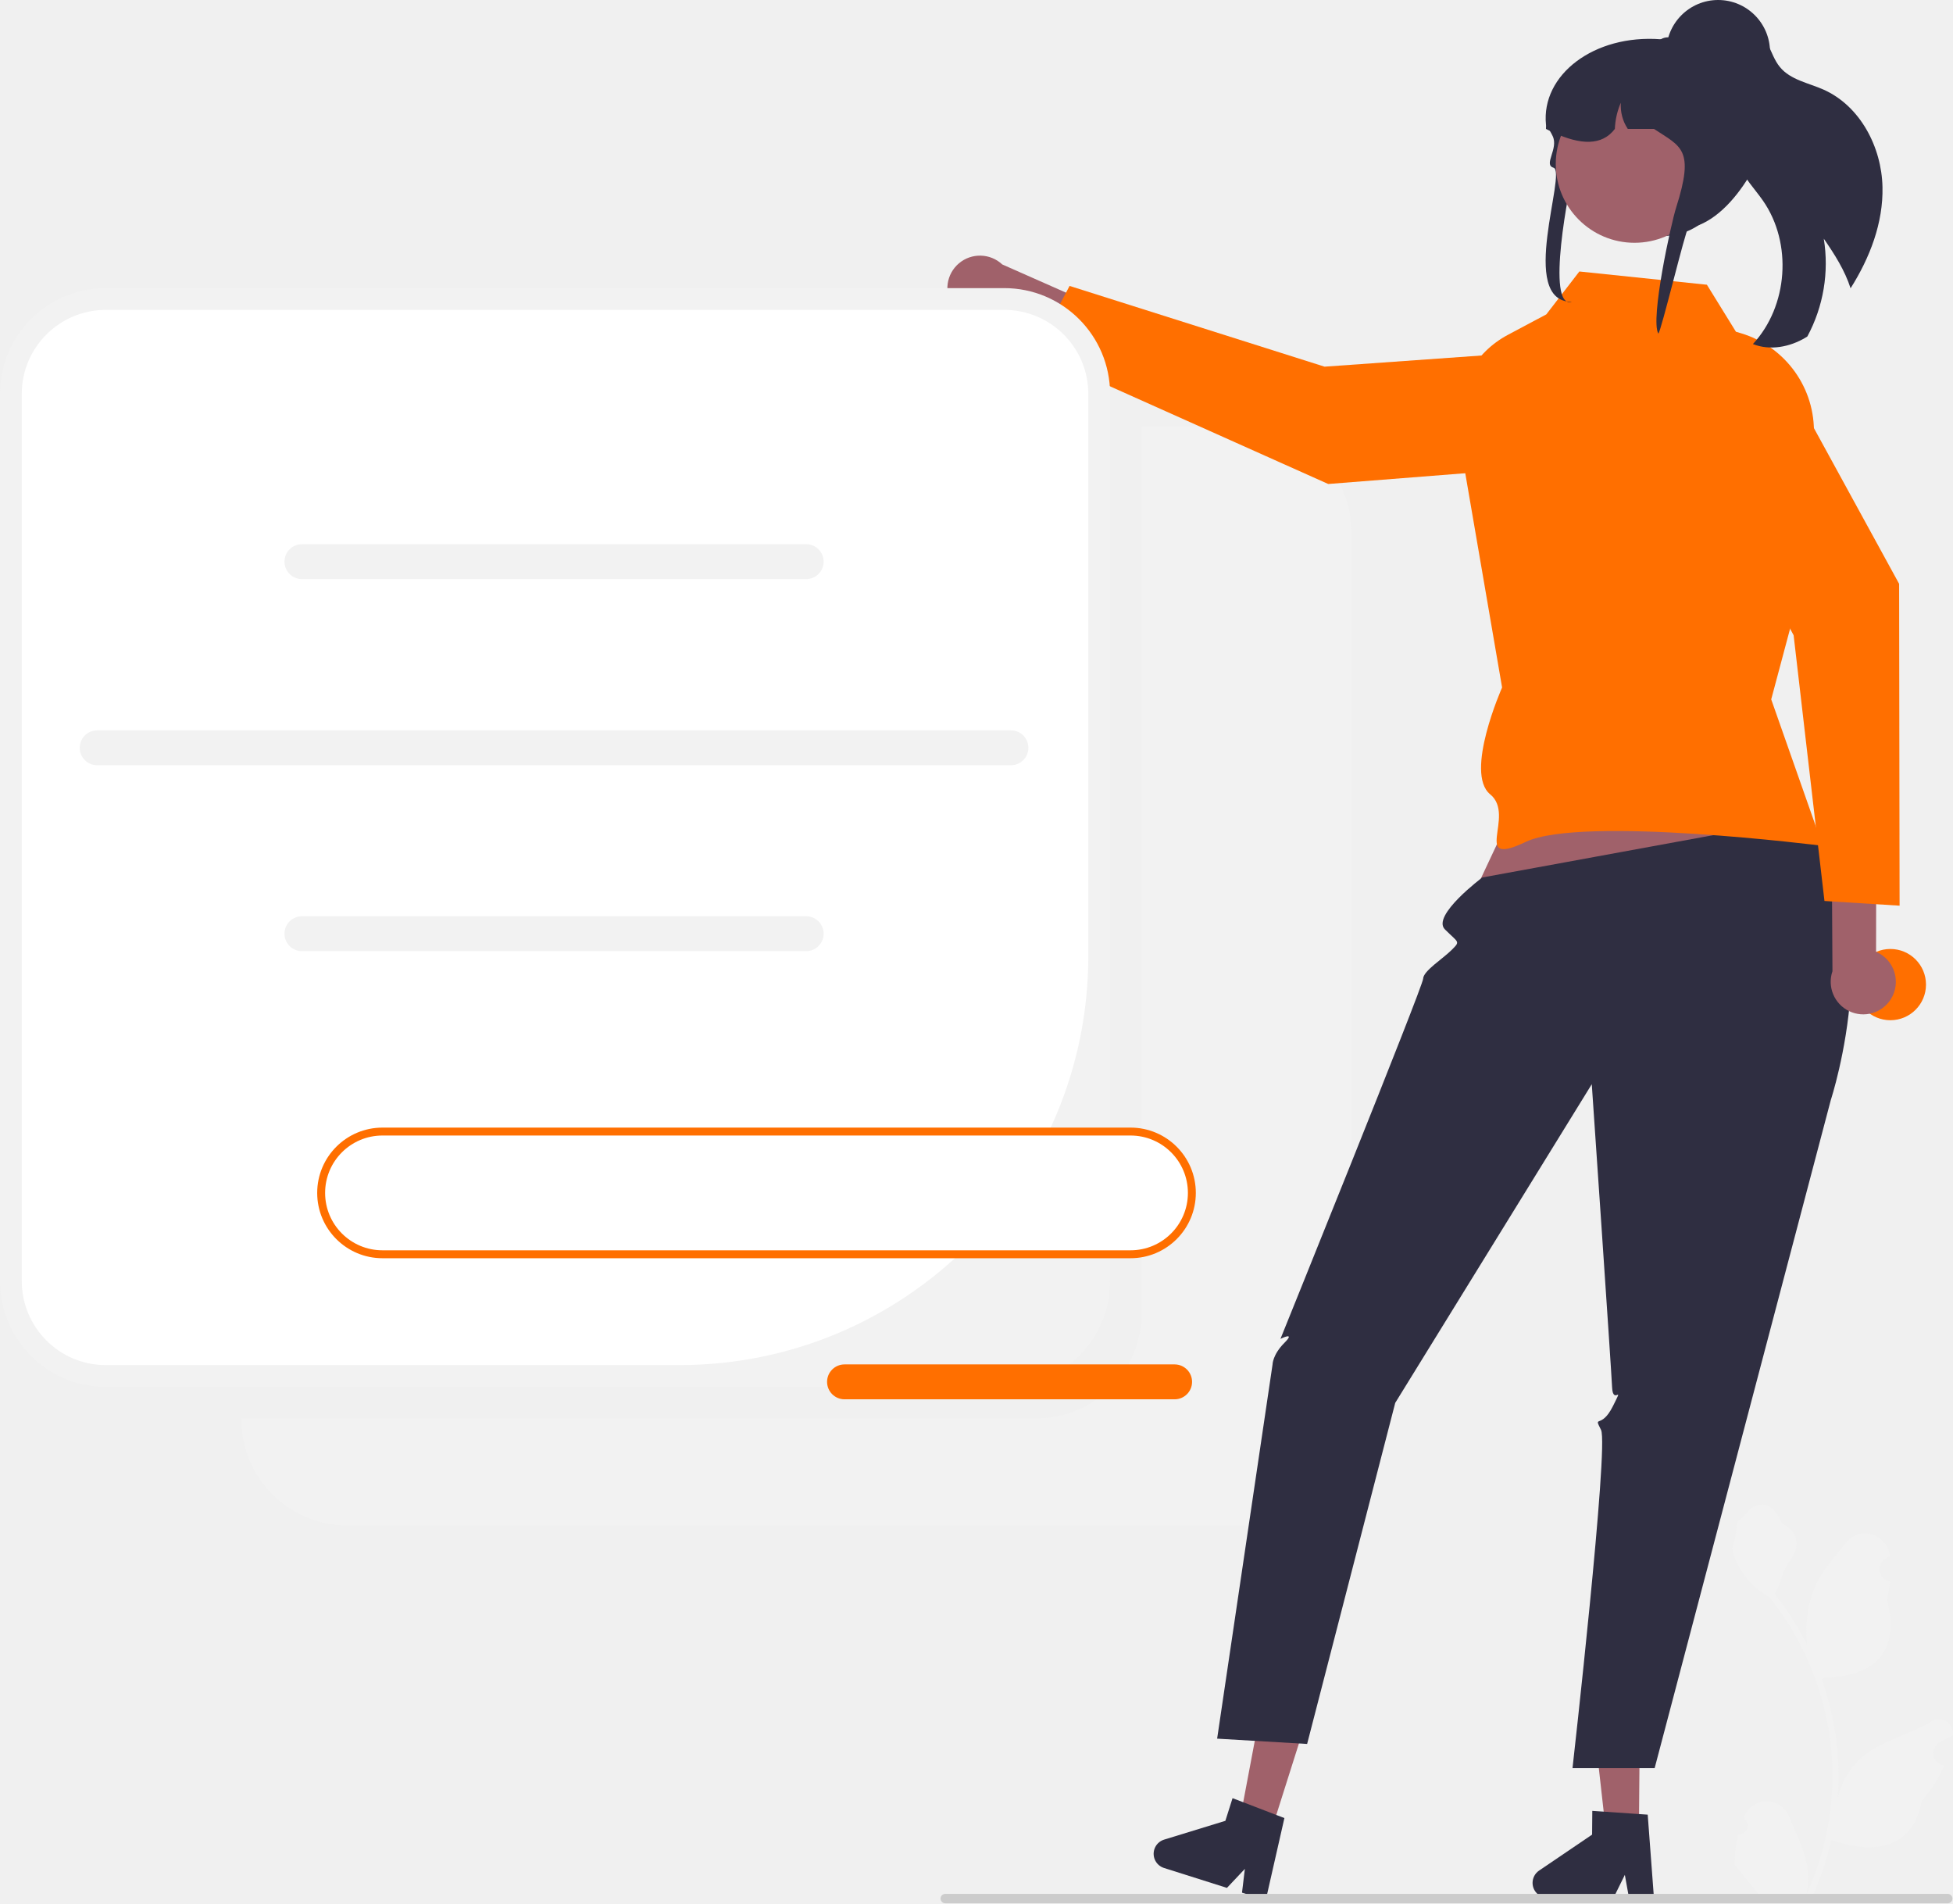
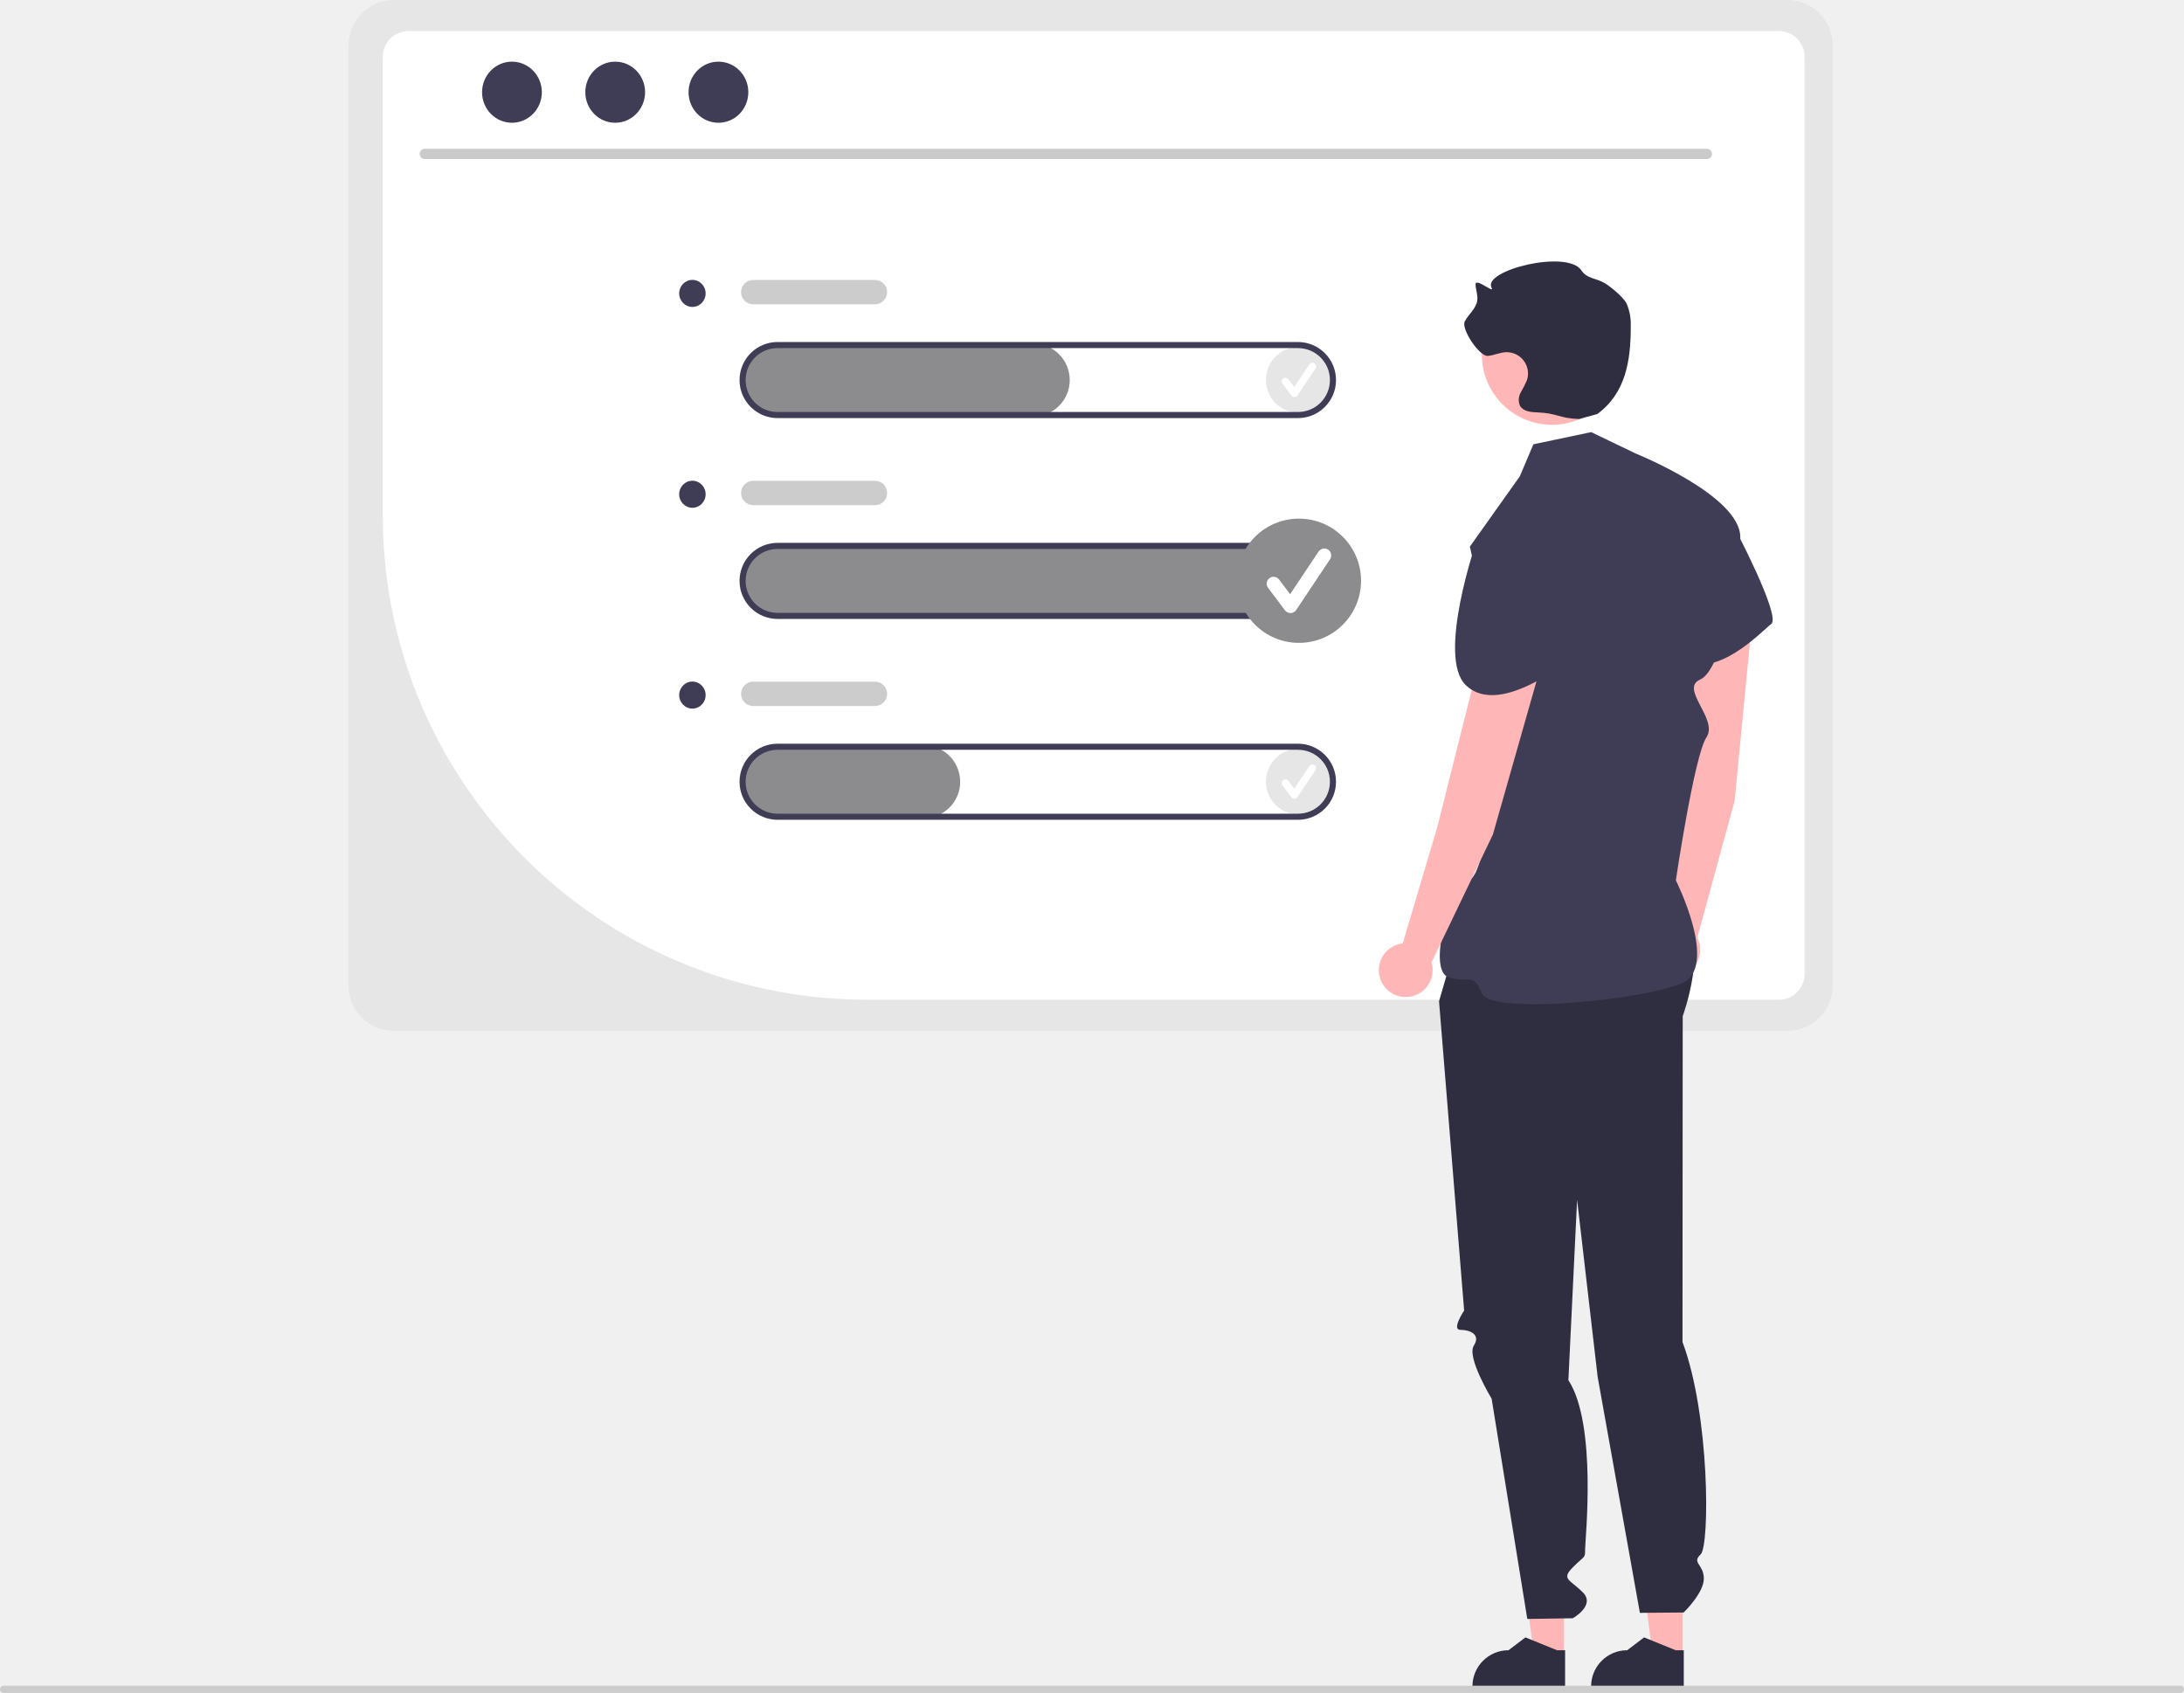
- <svg xmlns="http://www.w3.org/2000/svg" data-name="Layer 1" width="493.461" height="480.848" viewBox="0 0 493.461 480.848">
-   <path d="M668.007,317.365H641.751V541.211a26.744,26.744,0,0,1-26.744,26.744H414.269v.256a26.744,26.744,0,0,0,26.744,26.744h226.993a26.744,26.744,0,0,0,26.744-26.744V344.109A26.744,26.744,0,0,0,668.007,317.365Z" transform="translate(-353.2694 -209.5759)" fill="#f2f2f2" />
-   <path d="M792.472,673.091a2.269,2.269,0,0,0,1.645-3.933l-.155-.618q.031-.074.062-.148a6.094,6.094,0,0,1,11.241.042c1.839,4.428,4.179,8.864,4.756,13.546a18.029,18.029,0,0,1-.316,6.2,72.281,72.281,0,0,0,6.575-30.021,69.764,69.764,0,0,0-.433-7.783q-.358-3.178-.995-6.31a73.119,73.119,0,0,0-14.5-30.99,19.459,19.459,0,0,1-8.093-8.397,14.843,14.843,0,0,1-1.35-4.056c.394.052,1.486-5.949,1.188-6.317.549-.833,1.532-1.247,2.131-2.06,2.982-4.043,7.091-3.337,9.236,2.157,4.582,2.313,4.627,6.148,1.815,9.837-1.789,2.347-2.035,5.522-3.604,8.035.162.207.329.407.491.614a73.591,73.591,0,0,1,7.681,12.169,30.593,30.593,0,0,1,1.826-14.21c1.748-4.217,5.025-7.769,7.91-11.415a6.279,6.279,0,0,1,11.184,3.083q.009.081.017.161-.643.363-1.259.77a3.078,3.078,0,0,0,1.241,5.602l.063.01a30.627,30.627,0,0,1-.807,4.579c3.702,14.316-4.29,19.53-15.701,19.764-.252.129-.497.258-.749.381a75.114,75.114,0,0,1,4.043,19.028,71.243,71.243,0,0,1-.052,11.503l.019-.136a18.826,18.826,0,0,1,6.427-10.87c4.946-4.063,11.933-5.559,17.268-8.824a3.533,3.533,0,0,1,5.411,3.437l-.022.143a20.677,20.677,0,0,0-2.319,1.117q-.643.363-1.259.77a3.078,3.078,0,0,0,1.241,5.602l.063.01c.045.006.084.013.129.019a30.654,30.654,0,0,1-5.639,8.829c-2.315,12.497-12.256,13.683-22.89,10.044h-.006a75.093,75.093,0,0,1-5.044,14.726H792.923c-.065-.2-.123-.407-.181-.607a20.474,20.474,0,0,0,4.986-.297c-1.337-1.641-2.674-3.294-4.011-4.935a1.121,1.121,0,0,1-.084-.097c-.678-.84-1.363-1.673-2.041-2.512l-0-.001a29.99,29.99,0,0,1,.879-7.64Z" transform="translate(-353.2694 -209.5759)" fill="#f2f2f2" />
-   <path d="M593.994,286.915a8.246,8.246,0,0,0,12.466,1.526l37.465,16.903,7.223-9.213-44.644-19.75a8.235,8.235,0,0,0-12.509,10.535Z" transform="translate(-353.2694 -209.5759)" fill="#a0616a" />
-   <path d="M754.778,297.455l3.716,21.056a7.155,7.155,0,0,1-6.485,8.376l-63.139,4.965L614.653,298.637l8.864-16.827L687.944,302.212Z" transform="translate(-353.2694 -209.5759)" fill="#ff6f00" />
-   <rect y="72.789" width="280.481" height="277.59" rx="26.744" fill="#f2f2f2" />
-   <path d="M380.014,287.865a21.244,21.244,0,0,0-21.244,21.244V533.211a21.244,21.244,0,0,0,21.244,21.244H524.886A103.364,103.364,0,0,0,628.25,451.091V309.109a21.244,21.244,0,0,0-21.244-21.244Z" transform="translate(-353.2694 -209.5759)" fill="#fff" />
-   <path d="M556.965,355.876H429.559a4.408,4.408,0,1,1,0-8.816H556.965a4.408,4.408,0,0,1,0,8.816Z" transform="translate(-353.2694 -209.5759)" fill="#f2f2f2" />
-   <path d="M556.965,449.876H429.559a4.408,4.408,0,1,1,0-8.816H556.965a4.408,4.408,0,0,1,0,8.816Z" transform="translate(-353.2694 -209.5759)" fill="#f2f2f2" />
-   <path d="M608.702,402.907H377.822a4.408,4.408,0,1,1,0-8.816H608.702a4.408,4.408,0,0,1,0,8.816Z" transform="translate(-353.2694 -209.5759)" fill="#f2f2f2" />
-   <polygon points="393.531 180.687 370.531 229.687 459.008 220.726 440.539 173.687 393.531 180.687" fill="#a0616a" />
-   <polygon points="414.101 462.32 405.712 462.249 401.999 429.138 414.379 429.243 414.101 462.32" fill="#a0616a" />
-   <path d="M740.5,685.235a3.755,3.755,0,0,0,3.718,3.783l16.679.139,2.92-5.918,1.072,5.949,6.293.057-1.589-21.217-2.189-.146-8.931-.616-2.881-.193-.051,6.003-13.398,9.087A3.749,3.749,0,0,0,740.5,685.235Z" transform="translate(-353.2694 -209.5759)" fill="#2f2e41" />
-   <polygon points="321.266 462.358 313.268 459.825 319.447 427.085 331.251 430.822 321.266 462.358" fill="#a0616a" />
-   <path d="M644.932,676.789a3.755,3.755,0,0,0,2.443,4.709l15.902,5.033,4.53-4.799-.723,6.001,5.999,1.904L677.797,668.89l-2.05-.783-8.356-3.212-2.697-1.031-1.812,5.723-15.477,4.75A3.749,3.749,0,0,0,644.932,676.789Z" transform="translate(-353.2694 -209.5759)" fill="#2f2e41" />
-   <path d="M808.248,416.522,727.801,431.263s-12.903,9.652-9.452,13.109,3.987,2.921,1.719,5.189-7.171,5.299-7.219,7.283-36.048,90.984-36.048,90.984,4-2,1,1-3,5.479-3,5.479l-14,94.521,22.737,1.339,22.263-86.173,49.659-80.504s4.927,71.789,5.134,76.564,3.207-1.225.207,4.775-5,2-3,6-7.205,85.435-7.205,85.435h20.753L815.859,487.472S831.695,439.216,808.248,416.522Z" transform="translate(-353.2694 -209.5759)" fill="#2f2e41" />
-   <path d="M784.549,281.51l-32.225-3.348-8.349,10.839-9.726,5.18a24.275,24.275,0,0,0-12.815,22.962l11.366,66.119s-9.601,21.619-3,27-5.104,18.707,9,12,75,1,75,1l-13-37,9.711-36.358,1.069-30.485a25.826,25.826,0,0,0-18.339-25.627l-1.358-.41Z" transform="translate(-353.2694 -209.5759)" fill="#ff6f00" />
-   <path d="M828.913,256.806c.211,9.083-3.183,17.878-8.06,25.603-1.449-4.51-4.054-8.614-6.77-12.527a38.995,38.995,0,0,1-4.15,24.696,5.224,5.224,0,0,1-.444.285c-3.975,2.391-9.014,3.359-13.314,1.633,8.884-9.577,10.015-25.444,2.566-36.186-2.109-3.048-4.836-5.744-6.142-9.212-2.062-5.535-.08-11.628,1.171-17.398,1.169-5.37,1.374-11.761-2.229-15.697a3.786,3.786,0,0,1,3.47-1.598c2.221.314,3.838,2.245,4.868,4.233,1.03,1.989,1.709,4.193,3.144,5.91,2.658,3.215,7.184,3.975,10.999,5.669C823.26,236.332,828.692,246.699,828.913,256.806Z" transform="translate(-353.2694 -209.5759)" fill="#2f2e41" />
-   <path d="M590.92,689.234a1.186,1.186,0,0,0,1.19,1.19h253.29a1.19,1.19,0,0,0,0-2.38h-253.29A1.187,1.187,0,0,0,590.92,689.234Z" transform="translate(-353.2694 -209.5759)" fill="#ccc" />
-   <circle cx="477.638" cy="248.748" r="9" fill="#ff6f00" />
-   <path d="M751.156,251.613c.528-1.848-3.111,9.446-1.355,9.65,7.997.917,18.974,5.693,24.543,7.921.251-.029.502-.058.745-.095.598-.066,1.18-.16,1.756-.269C789.814,266.366,794.801,246.445,794.801,246.263c0-.896-2.149-25.493-5.535-25.857a24.957,24.957,0,0,0-2.678-.146h-8.402a39.048,39.048,0,0,0-5.274-.765H772.896c-16.915-1.289-30.253,9.021-29.006,21.567.007.015.022.029.029.044.362.539.679,1.048.959,1.536.273.459.502.896.701,1.311,1.542,3.204-2.421,7.235.207,7.987,3.495,1.001-9.192,33.894,4.642,33.894C743.698,287.747,749.699,256.71,751.156,251.613Z" transform="translate(-353.2694 -209.5759)" fill="#2f2e41" />
-   <circle cx="412.986" cy="41.443" r="19.894" fill="#a0616a" />
-   <path d="M743.89,242.147c.332.175.657.335.989.495.347.167.693.335,1.04.488,6.661,3.022,12.083,3.357,15.374-.983a18.392,18.392,0,0,1,1.512-6.626,10.65,10.65,0,0,0,1.756,6.626h6.624c6.824,4.529,10.328,5.002,5.592,19.87-1.321,4.143-6.571,28.251-4.505,31.826.598-.066,6.955-26.471,7.53-26.58,12.969-2.454,21.209-23.82,20.154-25.028a22.275,22.275,0,0,0-2.309-9.91,22.793,22.793,0,0,0-8.661-9.422,40.166,40.166,0,0,0-6.92-2.599c-.059-.015-.111-.029-.17-.044-.73-.197-1.475-.379-2.22-.532a40.842,40.842,0,0,0-4.662-.706c-.111-.007-.221-.015-.325-.015a3.513,3.513,0,0,0-1.778.488c-.007,0-.007.007-.015.007a3.347,3.347,0,0,0-.989.881,3.386,3.386,0,0,0-.723,2.104H763.808q-.409,0-.819.022a19.78,19.78,0,0,0-19.069,18.596C743.897,241.456,743.89,241.798,743.89,242.147Z" transform="translate(-353.2694 -209.5759)" fill="#2f2e41" />
-   <circle cx="434.117" cy="13.106" r="13.106" fill="#2f2e41" />
-   <path d="M831.009,462.035a8.246,8.246,0,0,0-3.717-11.996l.065-41.101-11.364-2.813.28,48.817a8.235,8.235,0,0,0,14.736,7.093Z" transform="translate(-353.2694 -209.5759)" fill="#a0616a" />
-   <path d="M774.733,311.053l17.684-12.018a7.155,7.155,0,0,1,10.298,2.483l30.404,55.559.116,81.31-18.982-1.19-7.792-67.129Z" transform="translate(-353.2694 -209.5759)" fill="#ff6f00" />
-   <path d="M638.915,495.453h-189a15.5,15.5,0,0,0,0,31h189a15.5,15.5,0,1,0,0-31Z" transform="translate(-353.2694 -209.5759)" fill="#fff" />
-   <path d="M638.915,527.453h-189a16.5,16.5,0,0,1,0-33h189a16.5,16.5,0,1,1,0,33Zm-189-31a14.5,14.5,0,0,0,0,29h189a14.5,14.5,0,1,0,0-29Z" transform="translate(-353.2694 -209.5759)" fill="#ff6f00" />
-   <path d="M650.06,563.096H566.653a4.408,4.408,0,1,1,0-8.816h83.406a4.408,4.408,0,0,1,0,8.816Z" transform="translate(-353.2694 -209.5759)" fill="#ff6f00" />
+ <svg xmlns="http://www.w3.org/2000/svg" data-name="Layer 1" width="717.67" height="556.322" viewBox="0 0 717.67 556.322">
+   <path d="M338.564,710.879l7.71-12.39,1.54,7.08c.27,1.24.54,2.5.79,3.75,2.19-1.87,4.52-3.6,6.8-5.26q10.5-7.62,20.99-15.26l-2.19,12.7c-1.35,7.82-2.76,15.8-6.1,22.95-.37.81-.77,1.61-1.2,2.39h-32.54a10.486,10.486,0,0,1-.54-2.24.773.773,0,0,1-.01-.15C333.304,719.599,335.984,715.029,338.564,710.879Z" transform="translate(-241.165 -171.839)" fill="#f0f0f0" />
+   <path d="M828.559,171.839H370.562a14.868,14.868,0,0,0-14.844,14.844V495.741A14.858,14.858,0,0,0,370.562,510.585H828.559a14.858,14.858,0,0,0,14.844-14.844V186.683A14.868,14.868,0,0,0,828.559,171.839Z" transform="translate(-241.165 -171.839)" fill="#e6e6e6" />
+   <path d="M825.737,500.353H525.641A159.157,159.157,0,0,1,366.95,341.661v-151.146a8.456,8.456,0,0,1,8.438-8.455H825.737a8.456,8.456,0,0,1,8.438,8.455V491.914A8.448,8.448,0,0,1,825.737,500.353Z" transform="translate(-241.165 -171.839)" fill="#fff" />
+   <path d="M802.098,224.086H380.709a1.676,1.676,0,0,1,0-3.351H802.098a1.676,1.676,0,0,1,0,3.351Z" transform="translate(-241.165 -171.839)" fill="#cacaca" />
+   <ellipse cx="168.229" cy="30.3" rx="9.821" ry="10.04" fill="#3f3d56" />
+   <ellipse cx="202.155" cy="30.3" rx="9.821" ry="10.04" fill="#3f3d56" />
+   <ellipse cx="236.081" cy="30.3" rx="9.821" ry="10.04" fill="#3f3d56" />
+   <path d="M667.681,374.729H497.033a12.211,12.211,0,0,1-12.324-11.181,12.007,12.007,0,0,1,11.167-12.792q.402-.027.806-.028h171a12,12,0,0,1,0,24Z" transform="translate(-241.165 -171.839)" fill="#8c8c8e" />
+   <circle cx="426.832" cy="124.841" r="10.841" fill="#e6e6e6" />
+   <path d="M666.518,302.323a1.206,1.206,0,0,1-.965-.482l-2.958-3.944a1.206,1.206,0,1,1,1.93-1.447l1.935,2.58,4.97-7.455a1.206,1.206,0,0,1,2.012,1.331l-.005.007-5.915,8.873a1.207,1.207,0,0,1-.97.537Z" transform="translate(-241.165 -171.839)" fill="#fff" />
+   <circle cx="426.832" cy="256.841" r="10.841" fill="#e6e6e6" />
+   <path d="M666.518,434.323a1.206,1.206,0,0,1-.965-.482l-2.958-3.944a1.206,1.206,0,1,1,1.93-1.447l1.935,2.58,4.97-7.455a1.206,1.206,0,0,1,2.012,1.331l-.005.007-5.915,8.873a1.207,1.207,0,0,1-.97.537Z" transform="translate(-241.165 -171.839)" fill="#fff" />
+   <path d="M580.681,308.729H497.033a12.211,12.211,0,0,1-12.324-11.181,12.007,12.007,0,0,1,11.167-12.792q.402-.027.806-.028h84a12,12,0,0,1,0,24Z" transform="translate(-241.165 -171.839)" fill="#8c8c8e" />
+   <path d="M667.681,309.229h-171a12.5,12.5,0,0,1,0-25h171a12.5,12.5,0,0,1,0,25Zm-171-23a10.5,10.5,0,0,0,0,21h171a10.5,10.5,0,0,0,0-21Z" transform="translate(-241.165 -171.839)" fill="#3f3d56" />
+   <path d="M667.681,375.229h-171a12.5,12.5,0,0,1,0-25h171a12.5,12.5,0,0,1,0,25Zm-171-23a10.5,10.5,0,0,0,0,21h171a10.5,10.5,0,0,0,0-21Z" transform="translate(-241.165 -171.839)" fill="#3f3d56" />
+   <path d="M544.681,440.729H497.033a12.211,12.211,0,0,1-12.324-11.181,12.007,12.007,0,0,1,11.167-12.792q.402-.027.806-.028h48a12,12,0,0,1,0,24Z" transform="translate(-241.165 -171.839)" fill="#8c8c8e" />
+   <path d="M667.681,441.229h-171a12.5,12.5,0,0,1,0-25h171a12.5,12.5,0,0,1,0,25Zm-171-23a10.5,10.5,0,0,0,0,21h171a10.5,10.5,0,0,0,0-21Z" transform="translate(-241.165 -171.839)" fill="#3f3d56" />
+   <path d="M528.682,271.839h-40a4,4,0,0,1,0-8h40a4,4,0,0,1,0,8Z" transform="translate(-241.165 -171.839)" fill="#ccc" />
+   <path d="M528.682,337.839h-40a4,4,0,0,1,0-8h40a4,4,0,0,1,0,8Z" transform="translate(-241.165 -171.839)" fill="#ccc" />
+   <path d="M528.682,403.839h-40a4,4,0,0,1,0-8h40a4,4,0,0,1,0,8Z" transform="translate(-241.165 -171.839)" fill="#ccc" />
+   <ellipse cx="227.528" cy="96.417" rx="4.346" ry="4.443" fill="#3f3d56" />
+   <ellipse cx="227.528" cy="162.417" rx="4.346" ry="4.443" fill="#3f3d56" />
+   <ellipse cx="227.528" cy="228.417" rx="4.346" ry="4.443" fill="#3f3d56" />
+   <polygon points="513.946 544.191 504.045 544.19 499.335 506 513.948 506.001 513.946 544.191" fill="#ffb6b6" />
+   <path d="M755.459,726.359l-30.447-.001v-.385a11.851,11.851,0,0,1,11.851-11.851h.001l5.562-4.219,10.377,4.22,2.658 0Z" transform="translate(-241.165 -171.839)" fill="#2f2e41" />
+   <polygon points="552.946 544.191 543.045 544.19 538.335 506 552.948 506.001 552.946 544.191" fill="#ffb6b6" />
+   <path d="M794.459,726.359l-30.447-.001v-.385a11.851,11.851,0,0,1,11.851-11.851h.001l5.562-4.219,10.377,4.22,2.658 0Z" transform="translate(-241.165 -171.839)" fill="#2f2e41" />
+   <path d="M721.039,476.839l-7,24,8.246,101.645s-4.246,6.355-1.246,6.355,6.847,1.409,4.423,5.205,5.86,17.421,5.86,17.421L743.039,703.839l14.929-.22s7.59-4.228,3.331-8.504-7.26-4.276-3.26-8.276,4-2.795,4-5.898,4.008-41.016-5.496-55.559l2.864-59.295,6.745,58.161,13.888,77.591,14.382-.118s6.643-6.403,6.63-11.142-4.104-5.133-1.058-7.936,3.046-45.866-5.954-69.803l.069-107.071s8.843-24.031-.113-33.48S721.039,476.839,721.039,476.839Z" transform="translate(-241.165 -171.839)" fill="#2f2e41" />
+   <path d="M811.18,434.965l6.029-62.449a10.127,10.127,0,0,0-8.98-11.01h0a10.127,10.127,0,0,0-11.169,8.964q-.029.267-.044.535L792.741,436.067l-4.263,39.424a8.837,8.837,0,1,0,10.425,4.466Z" transform="translate(-241.165 -171.839)" fill="#ffb6b6" />
+   <path d="M788.572,340.861l21.722,2.723s16.276,30.678,12.926,33.282-18.488,18.847-29.648,11.4S788.572,340.861,788.572,340.861Z" transform="translate(-241.165 -171.839)" fill="#3f3d56" />
+   <circle cx="509.998" cy="116.532" r="23.056" fill="#ffb6b6" />
+   <path d="M760.072,309.537c-6.616-.217-7.217-1.965-13.833-2.182-2.107-.069-4.593-.358-5.611-2.203a4.862,4.862,0,0,1,.247-4.328,39.517,39.517,0,0,0,2.038-4.009,7.003,7.003,0,0,0-6.938-9.232c-2.013.087-3.904,1.034-5.912,1.207-2.754.237-8.842-8.854-7.575-11.31,1.234-2.391,3.718-4.194,4.108-6.856.255-1.741-.463-3.471-.562-5.228-.146-2.605,6.458,3.269,5.248.957-2.966-5.671,24.988-12.701,29.59-5.598,1.72,2.655,4.785,2.474,7.518,4.068,1.791,1.045,6.312,4.65,7.34,6.897a17.494,17.494,0,0,1,1.309,7.239c.041,11.526-1.715,22.129-11.012,28.942" transform="translate(-241.165 -171.839)" fill="#2f2e41" />
+   <path d="M745.039,317.839l19-4,14.594,7.019s34.519,13.885,34.401,27.577-6.184,43.691-13.151,46.691,6.034,13,2.034,19-10.059,46.991-10.059,46.991,14.165,28.218,2.181,33.722-62.629,10.649-65.876,3.468-3.277-3.262-10.761-5.222.008-29.432,6.761-32.196,10.754-62.764,10.754-62.764l-10.754-46.654L740.571,328.378Z" transform="translate(-241.165 -171.839)" fill="#3f3d56" />
+   <path d="M731.732,446.078l17.166-60.346a10.127,10.127,0,0,0-6.853-12.446h0a10.127,10.127,0,0,0-12.6,6.808q-.077.257-.14.519l-15.909,63.231L702.109,481.859a8.837,8.837,0,1,0,9.452,6.269Z" transform="translate(-241.165 -171.839)" fill="#ffb6b6" />
+   <path d="M726.423,349.442l20.878,6.587s13.58,19.94,8.496,22.785-6.991,2.243-4.38,7.261,6.375,3.06,2.611,5.018-21.577,15.213-31.216,5.88S726.423,349.442,726.423,349.442Z" transform="translate(-241.165 -171.839)" fill="#3f3d56" />
+   <path d="M241.165,726.971a1.186,1.186,0,0,0,1.183,1.19H957.645a1.19,1.19,0,1,0,0-2.38H242.355a1.186,1.186,0,0,0-1.19,1.183Z" transform="translate(-241.165 -171.839)" fill="#ccc" />
+   <circle cx="426.832" cy="190.841" r="20.412" fill="#8c8c8e" />
+   <path d="M665.213,373.304a2.27,2.27,0,0,1-1.816-.908l-5.569-7.425a2.271,2.271,0,0,1,3.633-2.724l3.643,4.857,9.357-14.036a2.271,2.271,0,0,1,3.788,2.505l-.009.014-11.137,16.706a2.272,2.272,0,0,1-1.826,1.01Z" transform="translate(-241.165 -171.839)" fill="#fff" />
</svg>
